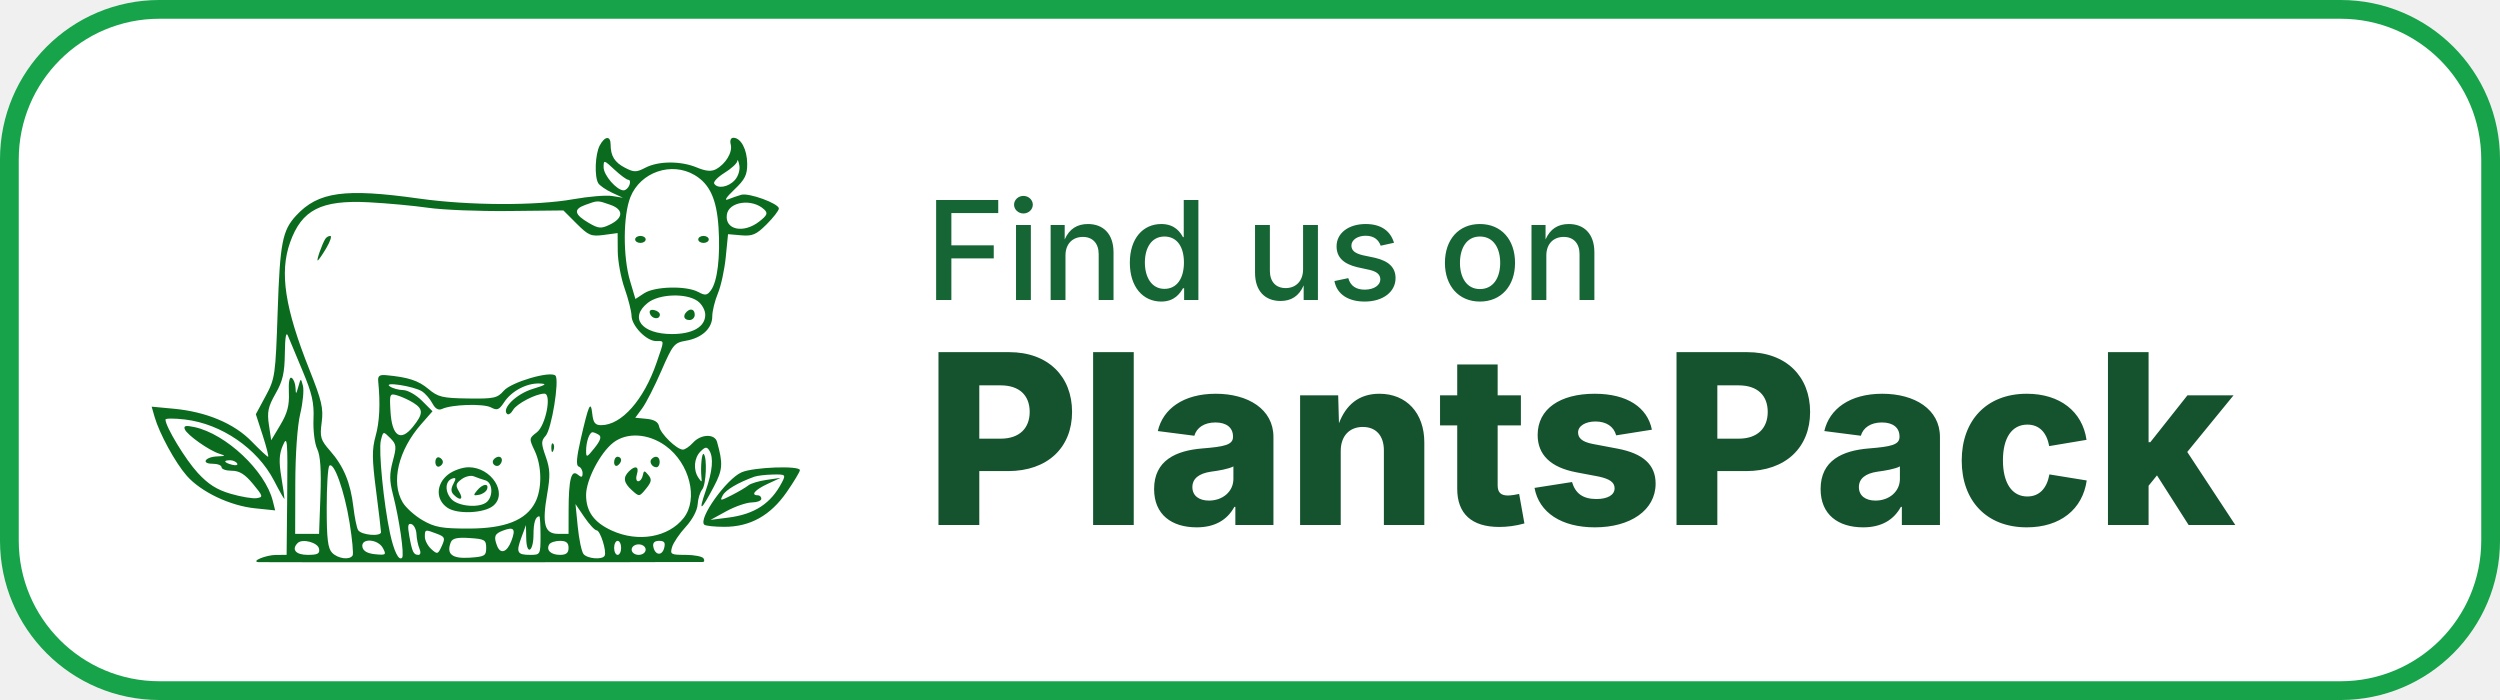
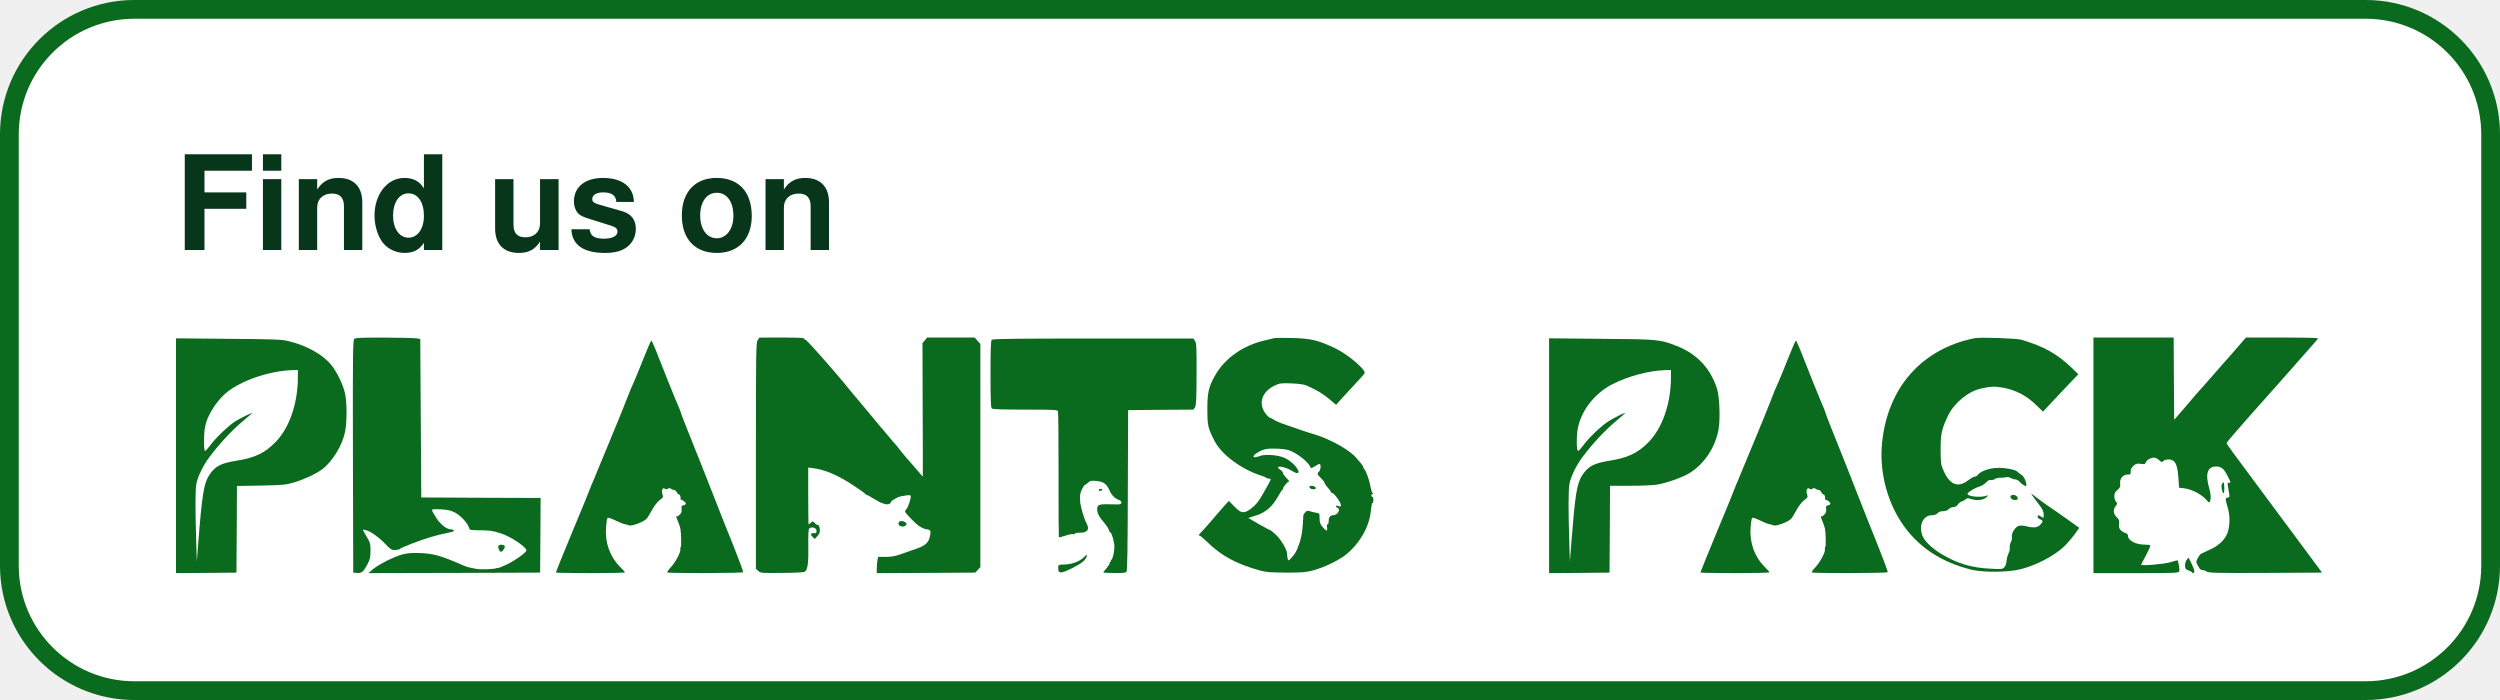
<svg xmlns="http://www.w3.org/2000/svg" width="200" height="56" viewBox="0 0 200 56" role="img" aria-label="Find us on PlantsPack">
-   <rect x="0.75" y="0.75" width="198.5" height="54.5" rx="12" fill="#ffffff" stroke="#16a34a" stroke-width="1.5" />
-   <svg x="12" y="11" width="52" height="34" viewBox="50.12 37.397 185.161 121.254" preserveAspectRatio="xMidYMid meet">
-     <path fill="#0a6b1e" fill-rule="evenodd" clip-rule="evenodd" d="M 178.292 39.664 C 176.974 42.126 176.725 48.586 177.877 50.449 C 178.293 51.122 180.042 52.327 181.763 53.127 L 184.893 54.581 L 181.799 54.084 C 180.098 53.811 175.148 54.221 170.799 54.996 C 160.084 56.906 140.995 56.827 126.694 54.814 C 105.533 51.836 97.993 52.873 91.71 59.628 C 87.74 63.895 87.062 67.389 86.403 86.975 C 85.787 105.28 85.661 106.165 82.969 111.161 L 80.175 116.348 L 82.139 122.411 C 83.219 125.746 83.903 128.475 83.659 128.475 C 83.414 128.475 81.306 126.511 78.972 124.11 C 73.984 118.977 66.052 115.648 56.738 114.778 L 50.451 114.191 L 51.283 117.092 C 52.653 121.869 57.185 130.168 60.46 133.898 C 64.506 138.506 72.771 142.452 79.924 143.19 L 85.688 143.785 L 85 141.047 C 82.852 132.487 71.659 121.958 62.644 120.016 C 60.153 119.48 59.515 119.626 59.91 120.646 C 60.531 122.251 66.857 126.721 69.786 127.625 C 71.639 128.197 71.569 128.288 69.202 128.375 C 65.718 128.504 64.434 130.475 67.834 130.475 C 69.241 130.475 70.393 130.925 70.393 131.475 C 70.393 132.025 71.71 132.475 73.32 132.475 C 75.484 132.475 77.056 133.452 79.35 136.225 C 82.253 139.734 82.322 139.996 80.42 140.295 C 79.301 140.471 75.975 139.914 73.028 139.057 C 69.059 137.903 66.614 136.354 63.594 133.078 C 60.067 129.251 54.393 119.874 54.393 117.871 C 54.393 117.502 56.901 117.494 59.967 117.855 C 70.356 119.076 80.638 126.142 85.375 135.317 C 86.982 138.429 88.316 140.75 88.339 140.475 C 88.362 140.2 87.957 137.384 87.438 134.218 C 86.716 129.807 86.823 127.703 87.896 125.218 C 89.159 122.29 89.279 123.651 89.125 139.225 L 88.954 156.475 L 85.924 156.49 C 83.102 156.505 78.678 158.316 80.893 158.55 C 81.705 158.636 204.948 158.588 207.702 158.501 C 208.147 158.487 208.233 158.025 207.893 157.475 C 207.553 156.925 205.246 156.475 202.767 156.475 C 198.558 156.475 198.303 156.326 198.934 154.225 C 199.306 152.987 201.059 150.4 202.83 148.475 C 204.715 146.426 206.121 143.774 206.223 142.076 C 206.318 140.482 206.898 138.572 207.512 137.832 C 208.645 136.466 208.983 128.732 207.954 127.703 C 207.406 127.155 206.997 131.49 207.316 134.475 C 207.459 135.808 207.362 135.808 206.45 134.475 C 204.916 132.233 205.183 128.828 207.038 126.973 C 208.367 125.644 208.845 125.582 209.523 126.651 C 210.829 128.711 210.493 132.495 208.49 138.295 C 206.361 144.459 207.14 144.036 210.843 137.014 C 213.387 132.189 213.509 130.47 211.751 124.225 C 211.082 121.85 207.139 121.994 204.893 124.475 C 203.898 125.575 202.59 126.461 201.988 126.443 C 200.223 126.392 195.622 121.907 195.234 119.858 C 194.988 118.564 193.868 117.877 191.651 117.663 L 188.425 117.351 L 190.408 114.663 C 191.498 113.185 193.953 108.375 195.862 103.975 C 199.111 96.487 199.558 95.937 202.859 95.383 C 207.414 94.618 210.393 91.874 210.393 88.442 C 210.393 86.945 211.115 83.992 211.996 81.882 C 212.878 79.771 213.891 75.104 214.246 71.512 L 214.893 64.979 L 218.665 65.306 C 221.858 65.582 222.969 65.099 225.915 62.153 C 227.828 60.24 229.393 58.217 229.393 57.658 C 229.393 56.241 220.843 53.114 218.673 53.737 C 217.694 54.018 215.993 54.61 214.893 55.052 C 213.69 55.535 214.388 54.437 216.643 52.297 C 219.742 49.357 220.387 48.064 220.361 44.857 C 220.328 40.794 218.554 37.475 216.416 37.475 C 215.666 37.475 215.364 38.255 215.666 39.41 C 216.237 41.596 214.212 44.967 211.432 46.454 C 210.116 47.158 208.536 47.015 206.016 45.962 C 201.433 44.047 195.089 44.064 191.343 46.001 C 188.723 47.356 188.071 47.36 185.514 46.038 C 182.525 44.492 181.393 42.667 181.393 39.393 C 181.393 36.818 179.737 36.963 178.292 39.664 Z M 186.467 49.475 C 186.942 49.475 187.071 50.15 186.755 50.975 C 186.438 51.8 185.694 52.475 185.1 52.475 C 183.136 52.475 179.393 48.163 179.393 45.899 C 179.393 43.742 179.489 43.763 182.499 46.574 C 184.207 48.169 185.993 49.475 186.467 49.475 Z M 216.818 49.557 C 214.99 51.577 211.9 52.105 210.946 50.56 C 210.635 50.057 211.958 48.671 213.887 47.479 C 215.815 46.287 217.454 44.786 217.529 44.143 C 217.604 43.501 217.865 44.025 218.11 45.307 C 218.367 46.659 217.824 48.447 216.818 49.557 Z M 205.353 48.111 C 209.684 50.669 211.663 55.006 212.181 63.069 C 212.717 71.424 211.871 78.439 210.023 80.967 C 208.919 82.477 208.396 82.547 206.363 81.459 C 202.958 79.637 193.991 79.853 190.974 81.83 L 188.469 83.471 L 186.931 78.292 C 184.885 71.402 184.941 59.645 187.044 54.389 C 189.898 47.257 198.763 44.218 205.353 48.111 Z M 129.393 57.455 C 133.518 58.051 143.875 58.464 152.409 58.373 L 167.925 58.207 L 171.687 61.969 C 175.08 65.362 175.838 65.679 179.421 65.198 L 183.393 64.665 L 183.426 69.82 C 183.444 72.655 184.329 77.45 185.393 80.475 C 186.457 83.5 187.342 87.008 187.36 88.27 C 187.401 91.131 191.614 95.475 194.348 95.475 C 196.817 95.475 196.805 94.965 194.496 101.675 C 190.838 112.308 184.491 119.461 178.706 119.471 C 176.979 119.474 176.444 118.792 176.158 116.225 C 175.717 112.271 175.152 113.51 172.872 123.436 C 171.66 128.712 171.485 131.006 172.276 131.269 C 172.89 131.474 173.393 132.334 173.393 133.181 C 173.393 134.375 173.084 134.464 172.015 133.576 C 170.164 132.04 169.424 134.919 169.407 143.725 L 169.393 150.475 L 166.412 150.475 C 162.553 150.475 161.796 147.723 163.293 139.128 C 164.205 133.891 164.133 131.988 162.886 128.456 C 161.544 124.651 161.541 123.969 162.857 122.515 C 164.55 120.644 166.845 106.527 165.65 105.332 C 164.223 103.905 153.046 107.178 150.907 109.649 C 149.086 111.753 148.109 111.964 140.696 111.858 C 133.424 111.755 132.15 111.449 129.416 109.148 C 126.555 106.741 123.677 105.798 117.393 105.209 C 115.429 105.025 114.935 105.404 115.089 106.975 C 115.721 113.401 115.476 118.515 114.343 122.572 C 113.285 126.361 113.307 129.086 114.466 138.072 C 115.24 144.069 115.877 149.425 115.883 149.975 C 115.897 151.333 110.237 150.841 109.351 149.407 C 108.962 148.777 108.354 145.802 108.001 142.795 C 107.193 135.918 105.237 131.201 101.37 126.796 C 98.635 123.681 98.401 122.891 98.961 118.661 C 99.49 114.662 98.975 112.455 95.447 103.606 C 88.448 86.046 86.905 75.943 89.919 67.4 C 93.23 58.017 98.777 55.173 112.393 55.879 C 117.618 56.15 125.268 56.859 129.393 57.455 Z M 181.295 56.591 C 185.172 57.942 185.087 60.376 181.096 62.289 C 178.68 63.447 177.918 63.382 175.188 61.787 C 171.018 59.352 170.706 57.889 174.093 56.654 C 177.788 55.306 177.615 55.308 181.295 56.591 Z M 225.222 57.947 C 226.317 58.984 226.074 59.581 223.837 61.34 C 219.33 64.886 213.929 63.758 214.556 59.403 C 215.097 55.642 221.816 54.725 225.222 57.947 Z M 99.982 66.331 C 99.067 67.812 97.425 72.475 97.819 72.475 C 98.026 72.475 99.125 70.9 100.26 68.975 C 101.396 67.05 101.917 65.475 101.418 65.475 C 100.919 65.475 100.273 65.86 99.982 66.331 Z M 188.393 66.475 C 188.393 67.025 189.068 67.475 189.893 67.475 C 190.718 67.475 191.393 67.025 191.393 66.475 C 191.393 65.925 190.718 65.475 189.893 65.475 C 189.068 65.475 188.393 65.925 188.393 66.475 Z M 206.393 66.475 C 206.393 67.025 207.068 67.475 207.893 67.475 C 208.718 67.475 209.393 67.025 209.393 66.475 C 209.393 65.925 208.718 65.475 207.893 65.475 C 207.068 65.475 206.393 65.925 206.393 66.475 Z M 206.17 84.032 C 207.411 84.901 208.393 86.642 208.393 87.975 C 208.393 91.406 204.819 93.475 198.893 93.475 C 190.206 93.475 186.615 88.805 192.028 84.548 C 195.247 82.016 202.894 81.737 206.17 84.032 Z M 192.611 87.629 C 193.13 89.187 195.367 89.459 195.446 87.975 C 195.475 87.425 194.748 86.82 193.831 86.629 C 192.788 86.414 192.331 86.788 192.611 87.629 Z M 203.06 87.142 C 201.909 88.292 202.331 89.475 203.893 89.475 C 204.718 89.475 205.393 88.8 205.393 87.975 C 205.393 86.413 204.21 85.991 203.06 87.142 Z M 93.506 103.975 C 96.221 110.434 96.821 113.089 96.622 117.757 C 96.484 120.984 96.952 124.74 97.681 126.257 C 98.592 128.154 98.869 132.224 98.599 139.725 L 98.211 150.475 L 94.802 150.475 L 91.393 150.475 L 91.429 136.225 C 91.45 127.73 92.019 119.656 92.837 116.232 C 93.592 113.073 93.939 109.473 93.608 108.232 C 93.006 105.976 93.006 105.976 92.299 108.475 C 91.649 110.774 91.584 110.799 91.493 108.784 C 91.438 107.579 90.942 106.314 90.39 105.973 C 89.763 105.586 89.466 107.156 89.597 110.164 C 89.756 113.825 89.179 116.026 87.183 119.373 L 84.56 123.77 L 83.899 119.361 C 83.351 115.707 83.676 114.185 85.803 110.464 C 87.851 106.882 88.385 104.561 88.449 98.975 C 88.501 94.37 88.805 92.659 89.336 93.975 C 89.78 95.075 91.656 99.575 93.506 103.975 Z M 127.544 109.801 C 128.495 110.395 129.834 111.93 130.52 113.213 C 131.374 114.808 132.262 115.318 133.331 114.826 C 136.117 113.544 145.144 113.271 147.262 114.405 C 149.011 115.341 149.581 115.118 151.007 112.941 C 153.106 109.737 157.423 107.443 161.093 107.579 C 163.387 107.664 163.032 107.947 159.125 109.142 C 154.51 110.555 150.27 114.686 151.833 116.248 C 152.223 116.639 153.005 116.132 153.57 115.123 C 154.559 113.356 160.089 110.475 162.491 110.475 C 164.664 110.475 162.877 119.602 160.327 121.525 C 158.11 123.197 158.095 123.327 159.723 126.758 C 161.805 131.145 161.87 137.651 159.872 141.515 C 157.234 146.616 151.267 148.96 140.893 148.968 C 133.274 148.974 131.265 148.615 127.803 146.631 C 125.553 145.341 122.966 143.022 122.053 141.476 C 118.653 135.721 120.816 126.618 127.353 119.174 L 130.575 115.503 L 127.561 112.489 C 125.903 110.831 123.5 109.468 122.22 109.46 C 120.94 109.451 119.218 108.975 118.393 108.401 C 116.345 106.975 125.186 108.329 127.544 109.801 Z M 125.143 113.102 C 128.006 114.908 127.97 116.25 124.955 119.975 C 121.448 124.309 119 122.602 118.588 115.537 C 118.293 110.487 118.363 110.329 120.588 110.994 C 121.856 111.373 123.905 112.322 125.143 113.102 Z M 119.25 129.718 C 118.273 133.373 118.277 135.31 119.27 139.147 C 121.099 146.207 122.601 156.601 121.895 157.306 C 120.94 158.261 119.553 155.418 118.433 150.213 C 116.652 141.932 115.146 126.594 115.843 123.82 C 116.511 121.157 116.518 121.155 118.497 123.134 C 120.303 124.941 120.371 125.53 119.25 129.718 Z M 178.048 122.241 C 178.855 122.754 178.479 123.88 176.803 125.975 C 174.595 128.735 174.403 128.801 174.398 126.807 C 174.392 124.224 175.352 121.469 176.25 121.49 C 176.604 121.499 177.413 121.836 178.048 122.241 Z M 197.094 125.373 C 203.947 130.338 206.49 140.54 202.225 145.961 C 197.898 151.462 189.296 152.976 181.776 149.561 C 176.661 147.239 174.393 144.11 174.393 139.378 C 174.393 135.128 178.392 127.407 182.108 124.485 C 185.987 121.433 192.161 121.8 197.094 125.373 Z M 164.472 126.058 C 164.52 127.223 164.757 127.46 165.076 126.663 C 165.365 125.941 165.329 125.078 164.997 124.746 C 164.665 124.414 164.429 125.004 164.472 126.058 Z M 131.393 129.975 C 131.393 130.892 131.877 131.48 132.468 131.283 C 133.059 131.086 133.543 130.497 133.543 129.975 C 133.543 129.453 133.059 128.864 132.468 128.667 C 131.877 128.47 131.393 129.058 131.393 129.975 Z M 147.936 129.406 C 147.253 130.511 148.83 131.705 149.754 130.781 C 150.704 129.83 150.527 128.475 149.452 128.475 C 148.934 128.475 148.252 128.894 147.936 129.406 Z M 182.393 130.034 C 182.393 130.891 182.843 131.315 183.393 130.975 C 183.943 130.635 184.393 129.934 184.393 129.416 C 184.393 128.898 183.943 128.475 183.393 128.475 C 182.843 128.475 182.393 129.177 182.393 130.034 Z M 193.087 129.114 C 192.288 129.913 193.191 131.475 194.452 131.475 C 194.97 131.475 195.393 130.8 195.393 129.975 C 195.393 128.429 194.213 127.988 193.087 129.114 Z M 74.835 130.382 C 75.144 130.88 74.495 131.053 73.394 130.765 C 71.059 130.154 70.764 129.475 72.834 129.475 C 73.627 129.475 74.527 129.883 74.835 130.382 Z M 106.899 147.186 C 107.668 151.935 108.067 156.193 107.786 156.648 C 106.946 158.008 103.647 157.586 101.964 155.904 C 100.722 154.661 100.393 151.975 100.393 143.07 C 100.393 136.876 100.731 131.469 101.143 131.054 C 102.435 129.756 105.442 138.183 106.899 147.186 Z M 135.028 133.548 C 131.501 136.322 131.447 140.809 134.913 143.08 C 137.762 144.947 145.34 144.594 147.892 142.475 C 152.155 138.938 147.407 131.475 140.893 131.475 C 139.116 131.475 136.477 132.408 135.028 133.548 Z M 186.593 132.675 C 184.859 134.409 185.108 135.907 187.488 138.061 C 189.554 139.93 189.611 139.924 191.503 137.587 C 193.081 135.639 193.197 134.944 192.158 133.69 C 191.031 132.33 190.858 132.344 190.57 133.819 C 190.392 134.73 189.799 135.475 189.252 135.475 C 188.706 135.475 188.544 134.575 188.893 133.475 C 189.601 131.246 188.43 130.838 186.593 132.675 Z M 218.772 132.912 C 214.448 134.793 206.362 146.111 208.1 147.848 C 208.444 148.193 211.031 148.475 213.848 148.475 C 221.213 148.475 227.001 145.247 231.638 138.554 C 233.703 135.573 235.393 132.76 235.393 132.304 C 235.393 130.953 222.16 131.437 218.772 132.912 Z M 145.643 135.205 C 147.649 135.782 147.984 139.484 146.193 141.275 C 144.276 143.192 137.946 142.743 135.96 140.549 C 134.023 138.409 134.168 135.382 136.24 134.692 C 137.288 134.343 137.354 134.68 136.537 136.206 C 135.785 137.611 135.814 138.496 136.64 139.322 C 138.532 141.214 139.504 140.63 138.151 138.414 C 137.076 136.652 137.179 136.141 138.864 134.892 C 139.949 134.088 141.524 133.717 142.364 134.066 C 143.205 134.416 144.681 134.928 145.643 135.205 Z M 230.303 135.725 C 227.16 141.821 222.503 144.882 214.893 145.854 L 209.893 146.493 L 214.393 144.029 C 216.868 142.674 220.131 141.545 221.643 141.52 C 223.155 141.495 224.393 141.025 224.393 140.475 C 224.393 139.925 223.943 139.475 223.393 139.475 C 221.236 139.475 222.585 137.891 226.148 136.239 L 229.893 134.503 L 225.893 135.078 C 223.693 135.395 221.351 136.102 220.689 136.649 C 220.026 137.196 217.903 138.45 215.97 139.436 C 212.662 141.122 212.51 141.125 213.389 139.482 C 214.212 137.944 217.768 135.848 222.393 134.175 C 223.218 133.877 225.596 133.597 227.678 133.554 C 231.289 133.479 231.41 133.579 230.303 135.725 Z M 143.297 138.09 C 142.137 139.488 142.211 139.656 143.842 139.34 C 144.879 139.139 145.915 138.413 146.143 137.725 C 146.737 135.941 144.883 136.179 143.297 138.09 Z M 177.4 149.475 C 178.433 149.475 180.343 155.532 179.687 156.725 C 179.02 157.939 174.723 157.583 173.653 156.225 C 173.111 155.538 172.376 152.051 172.02 148.477 L 171.372 141.98 L 173.918 145.727 C 175.319 147.789 176.886 149.475 177.4 149.475 Z M 161.393 150.975 C 161.393 156.395 161.35 156.475 158.452 156.475 C 154.71 156.475 154.36 155.777 155.949 151.475 L 157.241 147.975 L 157.317 151.784 C 157.416 156.769 159.393 155.625 159.393 150.583 C 159.393 147.267 159.978 145.475 161.06 145.475 C 161.243 145.475 161.393 147.95 161.393 150.975 Z M 126.002 150.558 C 126.062 151.887 126.448 153.763 126.859 154.725 C 127.299 155.754 127.175 156.475 126.559 156.475 C 125.166 156.475 124.785 155.689 123.959 151.12 C 123.424 148.157 123.567 147.366 124.578 147.703 C 125.301 147.944 125.942 149.229 126.002 150.558 Z M 153.085 152.479 C 151.854 155.742 149.961 156.397 149 153.893 C 147.988 151.255 148.294 150.448 150.643 149.56 C 153.817 148.361 154.384 149.039 153.085 152.479 Z M 131.819 150.447 C 134.128 151.325 134.264 151.665 133.221 153.954 C 132.133 156.34 131.958 156.392 130.229 154.827 C 129.219 153.913 128.393 152.335 128.393 151.32 C 128.393 149.178 128.446 149.165 131.819 150.447 Z M 145.893 154.475 C 145.893 156.749 145.462 157.003 141.133 157.28 C 136.146 157.6 134.495 156.257 135.776 152.92 C 136.225 151.749 137.55 151.44 141.133 151.67 C 145.462 151.947 145.893 152.201 145.893 154.475 Z M 98.208 154.725 C 98.474 156.127 97.829 156.475 94.966 156.475 C 91.569 156.475 90.266 154.936 92.106 153.096 C 93.44 151.761 97.87 152.944 98.208 154.725 Z M 116.43 154.544 C 117.457 156.463 117.297 156.589 114.223 156.294 C 112.022 156.082 110.798 155.387 110.578 154.225 C 110.084 151.617 115.007 151.885 116.43 154.544 Z M 169.393 154.475 C 169.393 155.929 168.726 156.475 166.952 156.475 C 164.318 156.475 162.899 155.083 163.893 153.475 C 164.233 152.925 165.609 152.475 166.952 152.475 C 168.726 152.475 169.393 153.021 169.393 154.475 Z M 184.393 154.475 C 184.393 155.575 183.943 156.475 183.393 156.475 C 182.843 156.475 182.393 155.575 182.393 154.475 C 182.393 153.375 182.843 152.475 183.393 152.475 C 183.943 152.475 184.393 153.375 184.393 154.475 Z M 196.672 154.516 C 196.059 156.859 194.05 156.617 193.57 154.142 C 193.356 153.038 193.915 152.475 195.226 152.475 C 196.727 152.475 197.077 152.969 196.672 154.516 Z M 191.393 154.975 C 191.393 155.808 190.504 156.475 189.393 156.475 C 188.282 156.475 187.393 155.808 187.393 154.975 C 187.393 154.142 188.282 153.475 189.393 153.475 C 190.504 153.475 191.393 154.142 191.393 154.975 Z M 29.197 208.343" />
+   <rect x="0.75" y="0.75" width="198.5" height="54.5" rx="10" fill="#FFFFFF" stroke="#0A6A1D" stroke-width="1.5" />
+   <text x="14" y="20" font-family="Helvetica, Arial, sans-serif" font-size="10.5" font-weight="600" fill="#08361A">Find us on</text>
+   <svg x="14" y="27" width="172" height="18.931" viewBox="0 0 2117 233">
+     <g transform="translate(0,233) scale(0.1,-0.1)" fill="#0A6A1D">
+       <path d="M1767 2318 c-16 -12 -17 -90 -15 -1158 l3 -1145 39 -3 c45 -4 63 12 104 91 22 43 27 65 27 128 0 69 -4 81 -38 138 -20 34 -37 64 -37 67 0 2 12 2 28 -2 45 -10 133 -73 193 -137 44 -47 63 -60 85 -60 35 1 57 6 64 15 9 11 200 84 290 111 74 22 108 30 218 53 25 5 21 24 -5 24 -46 0 -103 43 -148 110 -25 38 -45 75 -45 81 0 8 24 10 88 7 68 -4 99 -11 139 -32 54 -27 128 -107 139 -151 5 -21 11 -22 97 -23 109 -1 131 -4 217 -31 93 -29 250 -134 250 -167 0 -21 -114 -102 -197 -141 -40 -18 -76 -33 -80 -32 -4 1 -10 0 -13 -1 -27 -12 -159 -17 -205 -8 -16 4 -43 9 -60 12 -29 6 -39 10 -95 34 -186 81 -266 104 -385 109 -81 4 -128 1 -179 -11 -80 -19 -244 -101 -301 -151 l-40 -35 845 2 845 3 3 367 2 368 -587 2 -588 3 -5 780 -5 780 -30 6 c-16 4 -159 7 -316 8 -214 1 -289 -2 -302 -11z" />
+       <path d="M5738 2305 c-17 -22 -18 -93 -18 -1138 l0 -1114 23 -21 c23 -22 30 -22 234 -20 140 1 216 5 226 13 27 19 36 92 33 255 -2 92 1 160 7 167 13 18 52 16 67 -2 15 -18 5 -49 -13 -42 -8 3 -20 1 -28 -4 -11 -7 -10 -12 8 -31 l22 -22 26 28 c14 15 25 37 25 49 0 34 -11 67 -21 62 -4 -3 -17 4 -28 16 -19 21 -22 21 -39 6 -10 -9 -20 -17 -23 -17 -2 0 -4 126 -4 280 l0 280 45 -6 c124 -16 246 -69 405 -174 61 -40 112 -77 113 -81 2 -5 8 -9 13 -9 6 0 35 -16 65 -35 72 -46 132 -67 156 -54 10 5 18 14 18 19 0 13 65 50 97 56 15 2 42 7 59 10 18 3 34 2 37 -3 9 -15 -23 -116 -44 -137 -18 -19 -17 -21 43 -85 60 -64 112 -102 153 -108 43 -7 48 -12 42 -51 -12 -85 -44 -113 -178 -156 -24 -8 -75 -26 -114 -40 -52 -19 -90 -26 -146 -26 l-76 0 -7 -38 c-3 -20 -6 -56 -6 -80 l0 -42 485 2 485 3 25 27 25 27 0 1099 0 1098 -28 32 -29 32 -233 0 -233 0 -23 -27 -24 -28 2 -658 c2 -361 2 -657 1 -657 0 0 -29 33 -63 73 -34 39 -82 95 -107 123 -24 29 -52 62 -61 75 -9 12 -23 30 -31 39 -14 14 -32 35 -111 130 -8 10 -31 38 -52 61 -20 24 -78 94 -128 154 -51 61 -104 124 -118 141 -15 17 -40 48 -57 68 -97 124 -404 473 -423 481 -12 5 -22 13 -22 17 0 5 -98 8 -217 8 l-218 -1 -17 -24z" />
+       <path d="M10825 2324 c-11 -3 -58 -14 -105 -25 -213 -52 -389 -180 -483 -350 -59 -106 -72 -162 -72 -324 0 -161 5 -185 70 -312 67 -134 265 -281 460 -343 22 -7 44 -16 49 -21 6 -5 18 -9 28 -9 24 0 23 -4 -11 -64 -16 -28 -36 -62 -43 -76 -43 -78 -76 -120 -120 -153 -73 -54 -100 -51 -167 19 l-54 55 -36 -39 c-20 -22 -47 -52 -60 -68 -87 -102 -131 -153 -163 -187 -40 -41 -44 -47 -29 -47 5 0 40 -30 78 -66 137 -134 285 -214 512 -277 64 -18 104 -21 261 -22 163 0 195 3 270 23 110 30 252 99 322 156 135 110 229 275 243 429 4 42 11 77 16 77 5 0 9 14 9 30 0 17 -4 30 -10 30 -5 0 -10 7 -10 15 0 8 6 15 13 15 9 0 9 2 0 8 -7 4 -16 32 -21 62 -11 63 -44 156 -61 173 -6 6 -11 16 -11 22 0 5 -12 24 -26 40 -14 17 -33 39 -43 50 -62 75 -251 182 -408 230 -43 13 -98 30 -123 39 -25 9 -92 32 -150 52 -58 19 -117 44 -132 55 -15 10 -31 19 -36 19 -5 0 -18 10 -29 23 -93 101 -60 230 75 294 49 23 62 25 165 21 79 -3 124 -10 152 -22 106 -48 152 -76 218 -130 l70 -59 30 34 c16 19 77 85 136 148 58 63 110 120 114 128 19 32 -164 188 -293 249 -163 77 -237 95 -420 99 -85 2 -164 2 -175 -1z m173 -1116 c84 -41 169 -115 185 -161 2 -6 20 1 42 16 21 14 42 24 47 21 14 -9 9 -61 -7 -74 -22 -18 -19 -28 20 -66 19 -18 35 -39 35 -46 0 -7 14 -27 30 -45 17 -18 30 -37 30 -42 0 -6 6 -11 13 -11 18 0 87 -93 87 -118 0 -19 -3 -20 -25 -12 -16 6 -25 6 -25 -1 0 -5 7 -12 15 -15 37 -14 4 -73 -40 -74 -30 0 -45 -19 -45 -57 0 -18 -5 -33 -11 -33 -7 0 -9 -11 -5 -30 8 -44 -11 -39 -52 14 -16 20 -22 42 -22 77 0 48 0 48 -37 54 -21 4 -48 10 -61 15 -17 8 -27 5 -42 -10 -11 -11 -20 -26 -20 -32 -4 -122 -15 -204 -35 -263 -29 -86 -42 -111 -81 -153 -31 -33 -31 -33 -38 -10 -3 13 -6 35 -6 49 0 39 -57 135 -108 185 -26 24 -50 44 -53 44 -4 0 -55 28 -114 61 l-107 62 75 24 c94 29 161 87 214 181 20 37 41 68 45 70 4 2 8 8 8 13 0 17 43 69 57 69 8 0 -2 16 -22 35 -19 20 -35 42 -35 50 0 8 -11 22 -25 31 -72 47 30 41 107 -6 58 -36 85 -32 64 8 -25 48 -88 101 -144 122 -66 25 -184 32 -231 13 -72 -28 -85 -2 -18 36 57 34 97 41 200 36 65 -3 99 -10 135 -27z" />
+       <path d="M11170 861 c0 -17 26 -30 48 -24 18 4 20 8 11 19 -13 15 -59 19 -59 5z" />
+       <path d="M10 1166 l0 -1156 298 2 297 3 3 426 2 427 238 4 c222 5 243 7 327 32 105 32 211 82 276 130 99 74 199 238 224 370 19 99 19 281 0 371 -19 90 -79 214 -138 287 -85 103 -247 192 -427 234 -64 15 -147 18 -587 21 l-513 5 0 -1156z m1200 776 c0 -264 -85 -507 -225 -647 -106 -106 -203 -151 -390 -180 -146 -24 -201 -53 -258 -140 -53 -81 -71 -194 -109 -680 l-13 -170 -6 190 c-10 314 -10 521 2 577 15 74 70 185 131 265 101 133 212 252 314 339 57 48 104 89 104 90 0 7 -118 -51 -166 -81 -70 -45 -198 -168 -249 -239 -22 -30 -44 -54 -50 -52 -6 2 -10 46 -9 107 0 77 6 122 22 176 28 90 104 205 183 277 139 125 430 228 667 235 l52 1 0 -68z" />
+       <path d="M8042 2308 c-9 -9 -12 -98 -12 -338 0 -240 3 -329 12 -338 9 -9 96 -12 329 -12 284 0 318 -2 323 -16 4 -9 6 -291 6 -626 -1 -336 1 -612 3 -615 3 -2 32 5 65 16 34 12 68 18 76 15 9 -3 16 -1 16 4 0 6 21 10 49 10 69 -2 98 30 72 80 -32 62 -66 176 -69 234 -3 54 0 76 18 113 12 25 26 45 31 45 5 0 19 10 30 21 18 18 30 21 78 17 70 -5 103 -28 130 -88 22 -51 53 -84 94 -99 19 -7 27 -17 25 -29 -3 -14 -13 -17 -63 -15 -159 5 -175 0 -175 -48 0 -38 19 -76 70 -134 22 -25 43 -57 46 -71 3 -13 10 -24 15 -24 12 0 39 -97 39 -142 0 -50 -19 -128 -32 -128 -5 0 -6 -5 -3 -10 3 -6 1 -10 -5 -10 -6 0 -9 -4 -6 -9 3 -4 -10 -26 -29 -49 -19 -22 -35 -42 -35 -45 0 -3 49 -6 109 -6 80 -1 111 2 120 12 8 10 12 236 13 803 l3 789 321 3 322 2 15 23 c12 19 15 75 16 325 1 264 -1 305 -15 327 l-16 25 -987 0 c-754 0 -990 -3 -999 -12z" />
+       <path d="M4615 2128 c-38 -95 -78 -195 -91 -223 -42 -95 -57 -130 -59 -140 -3 -11 -151 -378 -166 -410 -5 -11 -43 -103 -85 -205 -42 -102 -84 -203 -93 -225 -10 -22 -28 -65 -39 -95 -22 -57 -63 -158 -162 -395 -122 -296 -170 -414 -170 -419 0 -3 153 -6 340 -6 187 0 340 3 340 8 0 4 -22 29 -49 55 -98 98 -148 236 -137 386 3 46 10 89 15 94 6 6 34 -3 77 -24 37 -18 79 -35 92 -37 14 -2 33 -7 42 -12 21 -11 136 31 169 61 12 11 34 46 50 77 30 57 62 98 101 125 17 12 19 18 9 46 -12 35 5 71 24 52 7 -7 17 -7 30 0 13 8 22 8 30 0 6 -6 19 -11 29 -11 10 0 23 -11 30 -25 6 -13 14 -22 19 -20 8 6 21 -27 17 -43 -2 -5 -1 -10 2 -9 14 2 50 -25 50 -38 0 -7 -10 -15 -22 -17 -20 -3 -23 -8 -20 -38 2 -27 -3 -41 -19 -55 -11 -11 -23 -19 -25 -17 -13 8 -11 -3 7 -45 11 -27 23 -61 26 -78 8 -53 10 -176 2 -181 -5 -2 -6 -10 -3 -17 8 -23 -45 -127 -91 -176 -25 -26 -42 -51 -38 -54 10 -10 741 -8 747 2 3 5 -42 127 -100 272 -59 145 -131 327 -161 404 -58 151 -211 536 -299 755 -30 74 -54 138 -54 143 0 4 -9 26 -19 50 -22 47 -168 410 -226 560 -21 53 -41 97 -45 97 -4 0 -37 -78 -75 -172z" />
+       <path d="M9095 830 c-3 -5 3 -10 14 -10 12 0 21 5 21 10 0 6 -6 10 -14 10 -8 0 -18 -4 -21 -10z" />
+       <path d="M7130 514 c-25 -29 25 -61 59 -38 17 12 19 18 9 28 -20 20 -56 25 -68 10z" />
+       <path d="M3184 276 c-6 -16 12 -56 25 -56 16 0 43 40 38 55 -8 19 -56 20 -63 1z" />
+       <path d="M8948 165 c-40 -40 -115 -68 -188 -70 -68 -3 -66 -1 -62 -54 3 -35 33 -32 126 13 97 48 140 80 151 115 8 27 3 27 -27 -4z" />
+       <g transform="translate(1500,0)">
+         <path d="M16220 2323 c-518 -103 -856 -484 -911 -1028 -28 -271 42 -560 189 -784 156 -238 389 -394 695 -468 114 -28 365 -25 482 6 154 39 330 132 426 223 38 36 106 118 132 159 l17 25 -113 81 c-61 44 -141 99 -177 123 -36 24 -94 66 -130 94 -72 55 -75 63 28 -74 32 -42 42 -64 42 -93 0 -37 0 -38 -22 -23 -28 20 -38 20 -38 1 0 -9 11 -20 25 -25 31 -12 31 -24 0 -55 -27 -28 -68 -32 -138 -13 -24 6 -55 8 -70 4 -35 -8 -77 -73 -70 -108 3 -14 -2 -39 -11 -55 -8 -17 -13 -39 -10 -50 3 -11 -2 -38 -12 -59 -10 -21 -19 -56 -20 -77 -1 -21 -11 -48 -21 -59 -17 -19 -26 -20 -128 -15 -193 9 -327 48 -485 141 -83 49 -160 117 -184 164 -55 105 -11 222 84 222 24 0 43 7 55 20 12 13 31 20 55 20 24 0 43 7 55 20 10 11 30 20 45 20 18 0 33 8 44 24 8 14 26 28 38 31 13 4 31 14 40 22 14 12 23 13 49 4 58 -20 121 -14 154 15 20 17 24 23 10 18 -59 -23 -195 -11 -195 17 0 14 73 59 114 70 22 6 52 24 68 41 19 20 35 29 47 25 11 -3 29 2 40 9 11 8 35 14 53 13 18 -1 43 1 55 5 13 4 32 2 45 -6 13 -7 34 -14 48 -15 13 -1 31 -10 40 -21 24 -29 70 -55 70 -40 0 39 -24 90 -48 105 -15 9 -32 23 -39 30 -18 22 -121 42 -203 39 -79 -3 -162 -33 -188 -68 -7 -10 -21 -18 -31 -18 -10 0 -38 -16 -63 -35 -103 -80 -187 -45 -249 105 -21 49 -23 72 -24 195 0 156 11 205 72 333 60 127 201 243 328 270 98 21 131 22 215 8 122 -22 232 -79 322 -167 l71 -69 91 97 c50 53 98 104 106 113 8 9 46 48 83 87 l68 71 -70 68 c-139 133 -270 206 -486 271 -50 15 -409 28 -465 16z" />
+         <path d="M17390 1170 l0 -1160 419 0 c402 0 420 1 426 19 5 17 -8 97 -17 106 -2 2 -33 -5 -68 -17 -60 -19 -290 -39 -290 -25 0 3 20 43 45 88 24 46 45 90 45 97 0 8 -16 12 -46 12 -99 0 -174 39 -174 90 0 10 -10 20 -23 24 -12 3 -33 15 -46 27 -18 17 -22 29 -19 63 4 35 0 45 -24 68 -33 31 -37 75 -9 109 18 22 18 25 3 42 -9 10 -16 34 -16 54 0 28 7 42 31 62 25 22 29 32 26 61 -6 49 26 90 71 90 30 0 33 3 33 32 0 22 8 38 28 56 24 20 36 23 71 18 37 -5 44 -3 49 14 9 27 61 53 91 46 14 -4 34 -16 45 -27 19 -19 22 -19 38 -5 20 18 63 21 93 5 31 -16 48 -71 55 -174 l6 -94 51 -6 c72 -9 168 -58 210 -106 19 -22 36 -37 39 -32 16 27 15 75 -3 138 -41 141 -18 215 67 215 52 0 76 -20 112 -90 36 -71 36 -70 15 -70 -13 0 -15 -7 -10 -35 20 -113 20 -106 -3 -112 -25 -6 -25 -4 4 -108 25 -89 17 -207 -18 -267 -35 -61 -88 -105 -167 -140 -36 -16 -72 -33 -80 -37 -8 -4 -23 -24 -33 -44 -18 -35 -18 -37 3 -76 15 -30 27 -41 43 -41 12 0 32 -7 44 -15 19 -13 95 -15 578 -13 l556 3 -282 380 c-155 209 -367 494 -470 633 -104 138 -189 257 -189 262 0 6 109 133 242 283 134 149 255 286 269 302 274 311 347 394 366 415 13 14 23 28 23 32 0 5 -159 8 -354 8 l-354 0 -93 -107 c-51 -60 -96 -110 -99 -113 -3 -3 -53 -59 -110 -125 -108 -124 -147 -168 -190 -215 -14 -15 -34 -39 -45 -53 -11 -13 -54 -64 -95 -111 l-75 -86 -3 405 -2 405 -395 0 -395 0 0 -1160z" />
+         <path d="M12030 1166 l0 -1156 298 2 297 3 3 428 2 427 198 0 c108 0 226 5 262 11 89 14 247 69 316 110 151 90 265 261 294 443 16 99 8 311 -15 386 -63 204 -200 351 -402 428 -163 63 -179 65 -740 69 l-513 5 0 -1156z m1200 776 c0 -264 -85 -507 -225 -647 -106 -106 -203 -151 -390 -180 -146 -24 -201 -54 -258 -140 -54 -84 -70 -184 -109 -680 l-13 -170 -6 185 c-10 305 -10 526 2 582 15 74 70 185 131 265 101 133 212 252 314 339 57 48 104 89 104 91 0 7 -113 -48 -164 -81 -72 -46 -200 -168 -251 -240 -22 -30 -44 -54 -50 -52 -16 5 -17 148 -1 227 37 178 168 342 343 431 156 79 357 132 521 137 l52 1 0 -68z" />
+         <path d="M14385 2128 c-38 -95 -78 -195 -91 -223 -42 -95 -57 -130 -59 -140 -3 -11 -151 -378 -166 -410 -5 -11 -43 -103 -85 -205 -42 -102 -84 -203 -93 -225 -10 -22 -28 -65 -39 -95 -22 -57 -63 -158 -162 -395 -122 -296 -170 -414 -170 -419 0 -3 153 -6 340 -6 187 0 340 3 340 8 0 4 -22 29 -49 55 -98 98 -148 236 -137 386 3 46 10 89 15 94 6 6 34 -3 77 -24 37 -18 79 -35 92 -37 14 -2 33 -7 42 -12 21 -11 136 31 169 61 12 11 34 46 50 77 30 57 62 98 101 125 17 12 19 18 9 46 -12 35 5 71 24 52 7 -7 17 -7 30 0 13 8 22 8 30 0 6 -6 19 -11 29 -11 10 0 23 -11 30 -25 6 -13 14 -22 19 -20 8 6 21 -27 17 -43 -2 -5 -1 -10 2 -9 14 2 50 -25 50 -38 0 -7 -10 -15 -22 -17 -20 -3 -23 -8 -20 -38 2 -27 -3 -41 -19 -55 -11 -11 -23 -19 -25 -17 -13 8 -11 -3 7 -45 11 -27 23 -61 26 -78 8 -53 10 -176 2 -181 -5 -2 -6 -10 -3 -17 8 -23 -45 -127 -91 -176 -25 -26 -42 -51 -38 -54 10 -10 741 -8 747 2 3 5 -42 127 -100 272 -59 145 -131 327 -161 404 -58 151 -211 536 -299 755 -30 74 -54 138 -54 143 0 4 -9 26 -19 50 -22 47 -168 410 -226 560 -21 53 -41 97 -45 97 -4 0 -37 -78 -75 -172z" />
+         <path d="M18661 897 c-9 -11 -12 -30 -8 -53 12 -71 29 -59 25 17 -3 46 -5 50 -17 36z" />
+         <path d="M16575 770 c-10 -16 14 -40 40 -40 29 0 36 9 24 31 -10 20 -54 26 -64 9z" />
+         <path d="M18305 136 c-9 -14 -15 -39 -13 -57 2 -26 9 -34 33 -42 17 -6 33 -15 37 -21 5 -8 10 -8 18 0 8 8 2 30 -19 77 -17 37 -32 67 -35 67 -3 0 -13 -11 -21 -24z" />
+       </g>
+     </g>
  </svg>
-   <text x="74" y="24" font-family="Inter, Helvetica, Arial, sans-serif" font-size="11" font-weight="500" fill="#166534">Find us on</text>
-   <text x="74" y="42" font-family="Inter, Helvetica, Arial, sans-serif" font-size="19" font-weight="800" fill="#14532d">PlantsPack</text>
</svg>
